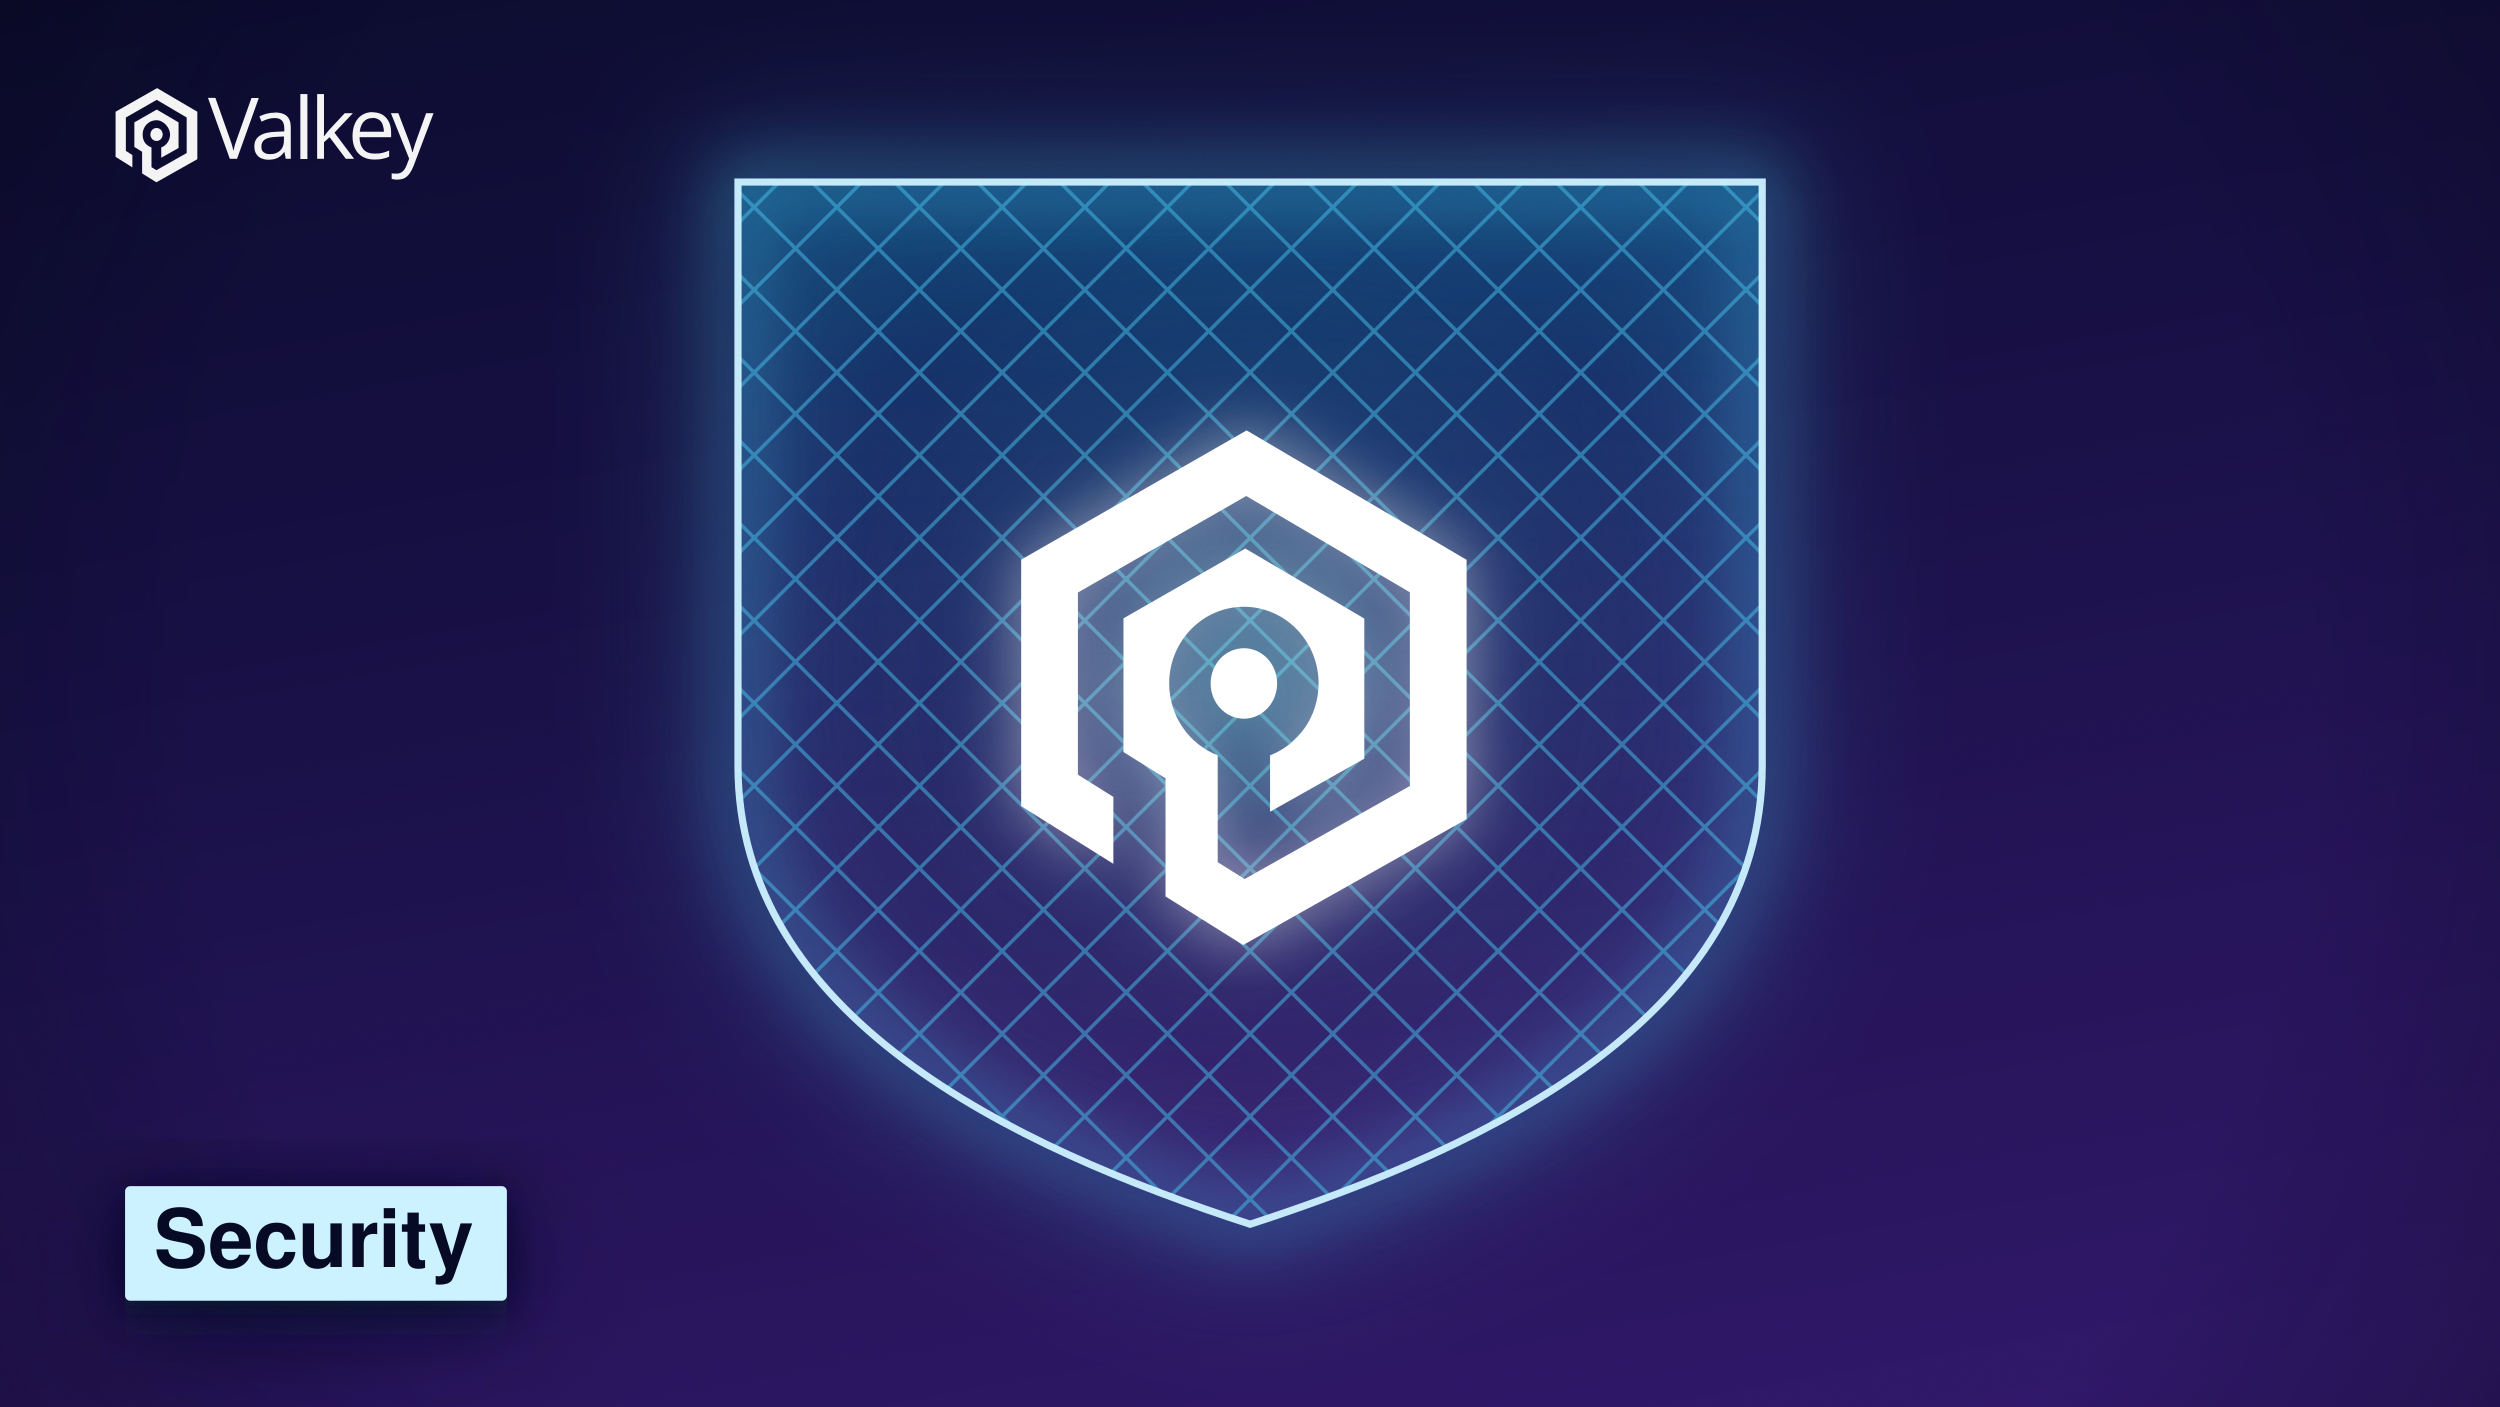
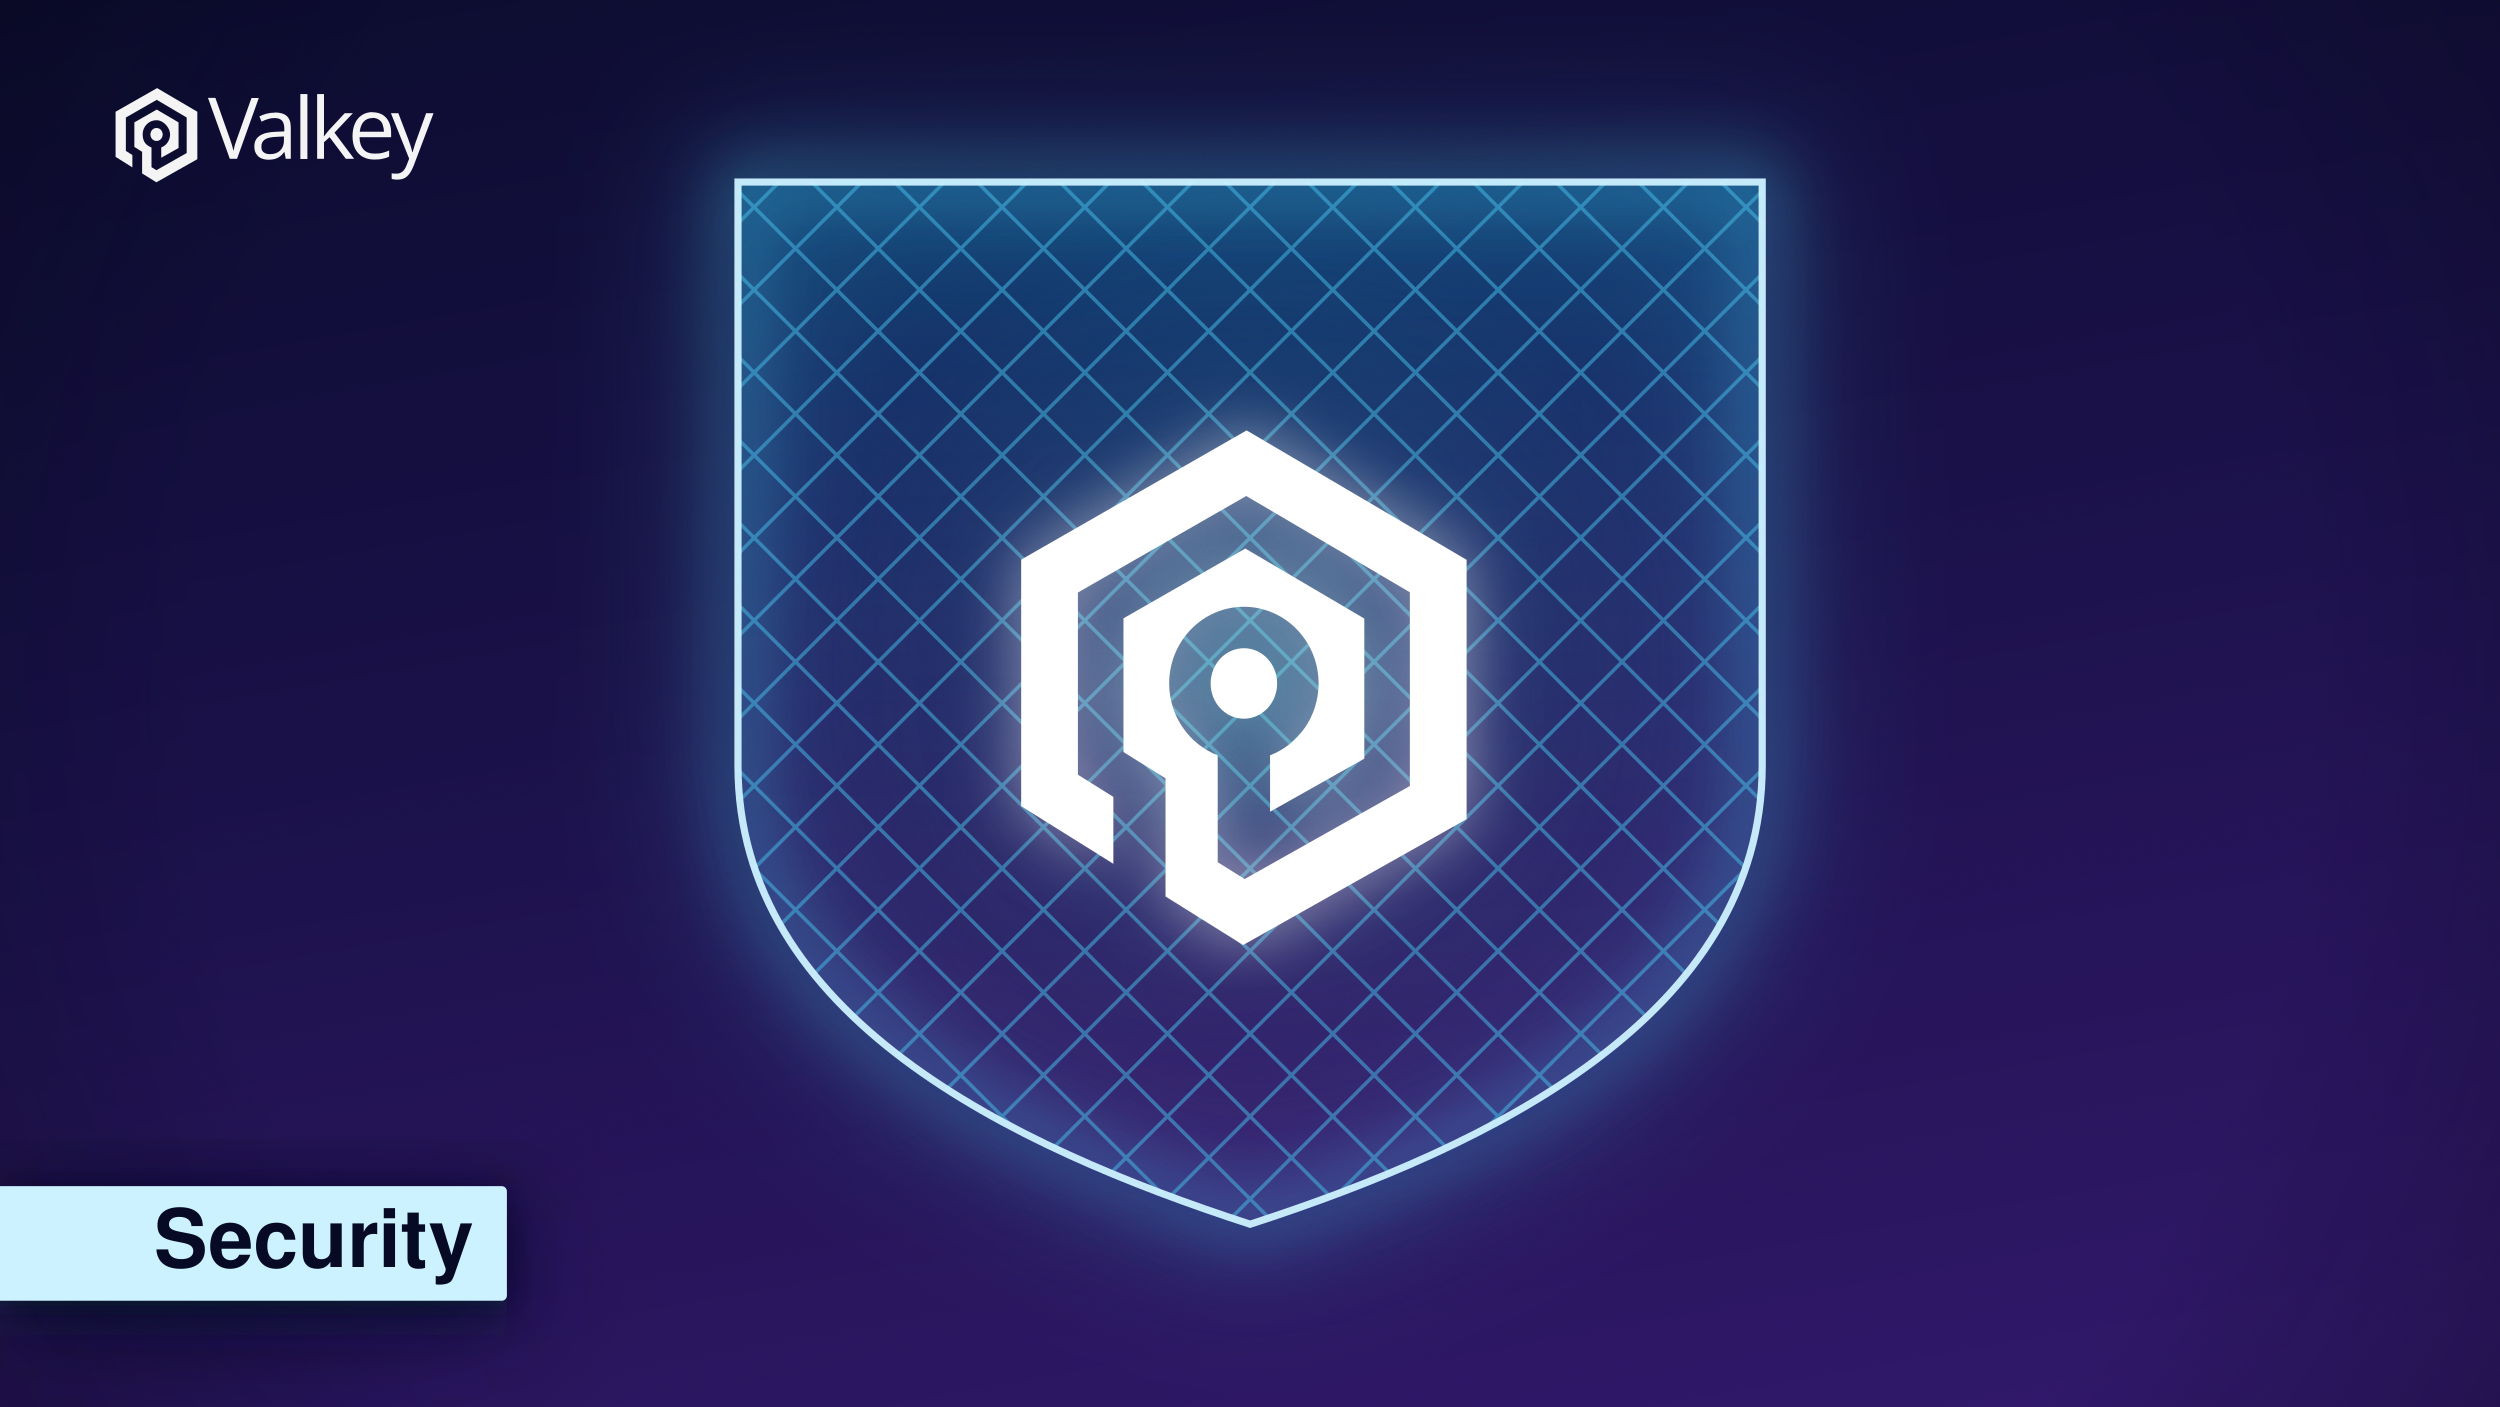
<svg xmlns="http://www.w3.org/2000/svg" width="1920" height="1080" viewBox="264.3 153.7 1391.3 782.6">
  <defs>
    <linearGradient id="sky" x1="0" y1="0" x2="0.32" y2="1">
      <stop offset="0" stop-color="#060A24" />
      <stop offset="0.48" stop-color="#171043" />
      <stop offset="1" stop-color="#301868" />
    </linearGradient>
    <radialGradient id="vignette" gradientUnits="userSpaceOnUse" cx="960" cy="540" r="1180">
      <stop offset="0.5" stop-color="#03040F" stop-opacity="0" />
      <stop offset="1" stop-color="#03040F" stop-opacity="0.8" />
    </radialGradient>
    <radialGradient id="scrim">
      <stop offset="0" stop-color="#060A24" stop-opacity="0.72" />
      <stop offset="0.6" stop-color="#060A24" stop-opacity="0.45" />
      <stop offset="1" stop-color="#060A24" stop-opacity="0" />
    </radialGradient>
    <filter id="grain" x="0" y="0" width="100%" height="100%">
      <feTurbulence type="fractalNoise" baseFrequency="0.85" numOctaves="4" stitchTiles="stitch" />
      <feColorMatrix type="saturate" values="0" />
    </filter>
    <radialGradient id="h-cyan">
      <stop offset="0" stop-color="#46BDE9" stop-opacity="0.75" />
      <stop offset="0.4" stop-color="#46BDE9" stop-opacity="0.22" />
      <stop offset="1" stop-color="#46BDE9" stop-opacity="0" />
    </radialGradient>
    <radialGradient id="h-ice">
      <stop offset="0" stop-color="#CCF1FF" stop-opacity="0.75" />
      <stop offset="0.4" stop-color="#CCF1FF" stop-opacity="0.22" />
      <stop offset="1" stop-color="#CCF1FF" stop-opacity="0" />
    </radialGradient>
    <radialGradient id="h-mint">
      <stop offset="0" stop-color="#2CD5C4" stop-opacity="0.75" />
      <stop offset="0.4" stop-color="#2CD5C4" stop-opacity="0.22" />
      <stop offset="1" stop-color="#2CD5C4" stop-opacity="0" />
    </radialGradient>
    <radialGradient id="h-coral">
      <stop offset="0" stop-color="#F65275" stop-opacity="0.75" />
      <stop offset="0.4" stop-color="#F65275" stop-opacity="0.22" />
      <stop offset="1" stop-color="#F65275" stop-opacity="0" />
    </radialGradient>
    <radialGradient id="h-violet">
      <stop offset="0" stop-color="#963CBD" stop-opacity="0.75" />
      <stop offset="0.4" stop-color="#963CBD" stop-opacity="0.22" />
      <stop offset="1" stop-color="#963CBD" stop-opacity="0" />
    </radialGradient>
    <radialGradient id="h-gold">
      <stop offset="0" stop-color="#FFB81C" stop-opacity="0.75" />
      <stop offset="0.4" stop-color="#FFB81C" stop-opacity="0.22" />
      <stop offset="1" stop-color="#FFB81C" stop-opacity="0" />
    </radialGradient>
    <filter id="blur3" x="-70%" y="-70%" width="240%" height="240%">
      <feGaussianBlur stdDeviation="3" />
    </filter>
    <filter id="blur8" x="-70%" y="-70%" width="240%" height="240%">
      <feGaussianBlur stdDeviation="8" />
    </filter>
    <filter id="blur18" x="-70%" y="-70%" width="240%" height="240%">
      <feGaussianBlur stdDeviation="18" />
    </filter>
    <filter id="blur40" x="-70%" y="-70%" width="240%" height="240%">
      <feGaussianBlur stdDeviation="40" />
    </filter>
  </defs>
  <rect width="1920" height="1080" fill="url(#sky)" />
  <clipPath id="shieldClean">
    <path d="M 675 255 L 1245 255 L 1245 579.8 C 1245 719 1094 791.5 960 835 C 826.1 791.5 675 719 675 579.8 Z" />
  </clipPath>
  <linearGradient id="shieldCleanFill" x1="0" y1="0" x2="0" y2="1">
    <stop offset="0" stop-color="#00A3E0" stop-opacity="0.3" />
    <stop offset="1" stop-color="#963CBD" stop-opacity="0.12" />
  </linearGradient>
  <g clip-path="url(#shieldClean)">
    <path d="M 675 255 L 1245 255 L 1245 579.8 C 1245 719 1094 791.5 960 835 C 826.1 791.5 675 719 675 579.8 Z" fill="url(#shieldCleanFill)" />
    <g opacity="0.5">
      <line x1="-720" y1="245" x2="-120" y2="845" stroke="#46BDE9" stroke-width="2" />
      <line x1="-120" y1="245" x2="-720" y2="845" stroke="#46BDE9" stroke-width="2" />
      <line x1="-674" y1="245" x2="-74" y2="845" stroke="#46BDE9" stroke-width="2" />
      <line x1="-74" y1="245" x2="-674" y2="845" stroke="#46BDE9" stroke-width="2" />
      <line x1="-628" y1="245" x2="-28" y2="845" stroke="#46BDE9" stroke-width="2" />
      <line x1="-28" y1="245" x2="-628" y2="845" stroke="#46BDE9" stroke-width="2" />
      <line x1="-582" y1="245" x2="18" y2="845" stroke="#46BDE9" stroke-width="2" />
      <line x1="18" y1="245" x2="-582" y2="845" stroke="#46BDE9" stroke-width="2" />
      <line x1="-536" y1="245" x2="64" y2="845" stroke="#46BDE9" stroke-width="2" />
      <line x1="64" y1="245" x2="-536" y2="845" stroke="#46BDE9" stroke-width="2" />
      <line x1="-490" y1="245" x2="110" y2="845" stroke="#46BDE9" stroke-width="2" />
      <line x1="110" y1="245" x2="-490" y2="845" stroke="#46BDE9" stroke-width="2" />
      <line x1="-444" y1="245" x2="156" y2="845" stroke="#46BDE9" stroke-width="2" />
      <line x1="156" y1="245" x2="-444" y2="845" stroke="#46BDE9" stroke-width="2" />
      <line x1="-398" y1="245" x2="202" y2="845" stroke="#46BDE9" stroke-width="2" />
      <line x1="202" y1="245" x2="-398" y2="845" stroke="#46BDE9" stroke-width="2" />
      <line x1="-352" y1="245" x2="248" y2="845" stroke="#46BDE9" stroke-width="2" />
      <line x1="248" y1="245" x2="-352" y2="845" stroke="#46BDE9" stroke-width="2" />
      <line x1="-306" y1="245" x2="294" y2="845" stroke="#46BDE9" stroke-width="2" />
      <line x1="294" y1="245" x2="-306" y2="845" stroke="#46BDE9" stroke-width="2" />
      <line x1="-260" y1="245" x2="340" y2="845" stroke="#46BDE9" stroke-width="2" />
      <line x1="340" y1="245" x2="-260" y2="845" stroke="#46BDE9" stroke-width="2" />
      <line x1="-214" y1="245" x2="386" y2="845" stroke="#46BDE9" stroke-width="2" />
      <line x1="386" y1="245" x2="-214" y2="845" stroke="#46BDE9" stroke-width="2" />
      <line x1="-168" y1="245" x2="432" y2="845" stroke="#46BDE9" stroke-width="2" />
      <line x1="432" y1="245" x2="-168" y2="845" stroke="#46BDE9" stroke-width="2" />
      <line x1="-122" y1="245" x2="478" y2="845" stroke="#46BDE9" stroke-width="2" />
      <line x1="478" y1="245" x2="-122" y2="845" stroke="#46BDE9" stroke-width="2" />
      <line x1="-76" y1="245" x2="524" y2="845" stroke="#46BDE9" stroke-width="2" />
      <line x1="524" y1="245" x2="-76" y2="845" stroke="#46BDE9" stroke-width="2" />
      <line x1="-30" y1="245" x2="570" y2="845" stroke="#46BDE9" stroke-width="2" />
      <line x1="570" y1="245" x2="-30" y2="845" stroke="#46BDE9" stroke-width="2" />
      <line x1="16" y1="245" x2="616" y2="845" stroke="#46BDE9" stroke-width="2" />
      <line x1="616" y1="245" x2="16" y2="845" stroke="#46BDE9" stroke-width="2" />
      <line x1="62" y1="245" x2="662" y2="845" stroke="#46BDE9" stroke-width="2" />
      <line x1="662" y1="245" x2="62" y2="845" stroke="#46BDE9" stroke-width="2" />
      <line x1="108" y1="245" x2="708" y2="845" stroke="#46BDE9" stroke-width="2" />
      <line x1="708" y1="245" x2="108" y2="845" stroke="#46BDE9" stroke-width="2" />
      <line x1="154" y1="245" x2="754" y2="845" stroke="#46BDE9" stroke-width="2" />
      <line x1="754" y1="245" x2="154" y2="845" stroke="#46BDE9" stroke-width="2" />
      <line x1="200" y1="245" x2="800" y2="845" stroke="#46BDE9" stroke-width="2" />
      <line x1="800" y1="245" x2="200" y2="845" stroke="#46BDE9" stroke-width="2" />
      <line x1="246" y1="245" x2="846" y2="845" stroke="#46BDE9" stroke-width="2" />
      <line x1="846" y1="245" x2="246" y2="845" stroke="#46BDE9" stroke-width="2" />
      <line x1="292" y1="245" x2="892" y2="845" stroke="#46BDE9" stroke-width="2" />
      <line x1="892" y1="245" x2="292" y2="845" stroke="#46BDE9" stroke-width="2" />
      <line x1="338" y1="245" x2="938" y2="845" stroke="#46BDE9" stroke-width="2" />
      <line x1="938" y1="245" x2="338" y2="845" stroke="#46BDE9" stroke-width="2" />
      <line x1="384" y1="245" x2="984" y2="845" stroke="#46BDE9" stroke-width="2" />
      <line x1="984" y1="245" x2="384" y2="845" stroke="#46BDE9" stroke-width="2" />
      <line x1="430" y1="245" x2="1030" y2="845" stroke="#46BDE9" stroke-width="2" />
      <line x1="1030" y1="245" x2="430" y2="845" stroke="#46BDE9" stroke-width="2" />
      <line x1="476" y1="245" x2="1076" y2="845" stroke="#46BDE9" stroke-width="2" />
      <line x1="1076" y1="245" x2="476" y2="845" stroke="#46BDE9" stroke-width="2" />
      <line x1="522" y1="245" x2="1122" y2="845" stroke="#46BDE9" stroke-width="2" />
      <line x1="1122" y1="245" x2="522" y2="845" stroke="#46BDE9" stroke-width="2" />
      <line x1="568" y1="245" x2="1168" y2="845" stroke="#46BDE9" stroke-width="2" />
      <line x1="1168" y1="245" x2="568" y2="845" stroke="#46BDE9" stroke-width="2" />
      <line x1="614" y1="245" x2="1214" y2="845" stroke="#46BDE9" stroke-width="2" />
      <line x1="1214" y1="245" x2="614" y2="845" stroke="#46BDE9" stroke-width="2" />
      <line x1="660" y1="245" x2="1260" y2="845" stroke="#46BDE9" stroke-width="2" />
      <line x1="1260" y1="245" x2="660" y2="845" stroke="#46BDE9" stroke-width="2" />
      <line x1="706" y1="245" x2="1306" y2="845" stroke="#46BDE9" stroke-width="2" />
      <line x1="1306" y1="245" x2="706" y2="845" stroke="#46BDE9" stroke-width="2" />
      <line x1="752" y1="245" x2="1352" y2="845" stroke="#46BDE9" stroke-width="2" />
      <line x1="1352" y1="245" x2="752" y2="845" stroke="#46BDE9" stroke-width="2" />
      <line x1="798" y1="245" x2="1398" y2="845" stroke="#46BDE9" stroke-width="2" />
      <line x1="1398" y1="245" x2="798" y2="845" stroke="#46BDE9" stroke-width="2" />
      <line x1="844" y1="245" x2="1444" y2="845" stroke="#46BDE9" stroke-width="2" />
      <line x1="1444" y1="245" x2="844" y2="845" stroke="#46BDE9" stroke-width="2" />
      <line x1="890" y1="245" x2="1490" y2="845" stroke="#46BDE9" stroke-width="2" />
      <line x1="1490" y1="245" x2="890" y2="845" stroke="#46BDE9" stroke-width="2" />
      <line x1="936" y1="245" x2="1536" y2="845" stroke="#46BDE9" stroke-width="2" />
      <line x1="1536" y1="245" x2="936" y2="845" stroke="#46BDE9" stroke-width="2" />
      <line x1="982" y1="245" x2="1582" y2="845" stroke="#46BDE9" stroke-width="2" />
      <line x1="1582" y1="245" x2="982" y2="845" stroke="#46BDE9" stroke-width="2" />
      <line x1="1028" y1="245" x2="1628" y2="845" stroke="#46BDE9" stroke-width="2" />
      <line x1="1628" y1="245" x2="1028" y2="845" stroke="#46BDE9" stroke-width="2" />
      <line x1="1074" y1="245" x2="1674" y2="845" stroke="#46BDE9" stroke-width="2" />
      <line x1="1674" y1="245" x2="1074" y2="845" stroke="#46BDE9" stroke-width="2" />
      <line x1="1120" y1="245" x2="1720" y2="845" stroke="#46BDE9" stroke-width="2" />
      <line x1="1720" y1="245" x2="1120" y2="845" stroke="#46BDE9" stroke-width="2" />
      <line x1="1166" y1="245" x2="1766" y2="845" stroke="#46BDE9" stroke-width="2" />
      <line x1="1766" y1="245" x2="1166" y2="845" stroke="#46BDE9" stroke-width="2" />
      <line x1="1212" y1="245" x2="1812" y2="845" stroke="#46BDE9" stroke-width="2" />
      <line x1="1812" y1="245" x2="1212" y2="845" stroke="#46BDE9" stroke-width="2" />
      <line x1="1258" y1="245" x2="1858" y2="845" stroke="#46BDE9" stroke-width="2" />
      <line x1="1858" y1="245" x2="1258" y2="845" stroke="#46BDE9" stroke-width="2" />
      <line x1="1304" y1="245" x2="1904" y2="845" stroke="#46BDE9" stroke-width="2" />
      <line x1="1904" y1="245" x2="1304" y2="845" stroke="#46BDE9" stroke-width="2" />
      <line x1="1350" y1="245" x2="1950" y2="845" stroke="#46BDE9" stroke-width="2" />
      <line x1="1950" y1="245" x2="1350" y2="845" stroke="#46BDE9" stroke-width="2" />
      <line x1="1396" y1="245" x2="1996" y2="845" stroke="#46BDE9" stroke-width="2" />
      <line x1="1996" y1="245" x2="1396" y2="845" stroke="#46BDE9" stroke-width="2" />
      <line x1="1442" y1="245" x2="2042" y2="845" stroke="#46BDE9" stroke-width="2" />
      <line x1="2042" y1="245" x2="1442" y2="845" stroke="#46BDE9" stroke-width="2" />
      <line x1="1488" y1="245" x2="2088" y2="845" stroke="#46BDE9" stroke-width="2" />
      <line x1="2088" y1="245" x2="1488" y2="845" stroke="#46BDE9" stroke-width="2" />
      <line x1="1534" y1="245" x2="2134" y2="845" stroke="#46BDE9" stroke-width="2" />
      <line x1="2134" y1="245" x2="1534" y2="845" stroke="#46BDE9" stroke-width="2" />
      <line x1="1580" y1="245" x2="2180" y2="845" stroke="#46BDE9" stroke-width="2" />
      <line x1="2180" y1="245" x2="1580" y2="845" stroke="#46BDE9" stroke-width="2" />
      <line x1="1626" y1="245" x2="2226" y2="845" stroke="#46BDE9" stroke-width="2" />
      <line x1="2226" y1="245" x2="1626" y2="845" stroke="#46BDE9" stroke-width="2" />
      <line x1="1672" y1="245" x2="2272" y2="845" stroke="#46BDE9" stroke-width="2" />
      <line x1="2272" y1="245" x2="1672" y2="845" stroke="#46BDE9" stroke-width="2" />
      <line x1="1718" y1="245" x2="2318" y2="845" stroke="#46BDE9" stroke-width="2" />
      <line x1="2318" y1="245" x2="1718" y2="845" stroke="#46BDE9" stroke-width="2" />
      <line x1="1764" y1="245" x2="2364" y2="845" stroke="#46BDE9" stroke-width="2" />
      <line x1="2364" y1="245" x2="1764" y2="845" stroke="#46BDE9" stroke-width="2" />
      <line x1="1810" y1="245" x2="2410" y2="845" stroke="#46BDE9" stroke-width="2" />
      <line x1="2410" y1="245" x2="1810" y2="845" stroke="#46BDE9" stroke-width="2" />
      <line x1="1856" y1="245" x2="2456" y2="845" stroke="#46BDE9" stroke-width="2" />
      <line x1="2456" y1="245" x2="1856" y2="845" stroke="#46BDE9" stroke-width="2" />
      <line x1="1902" y1="245" x2="2502" y2="845" stroke="#46BDE9" stroke-width="2" />
      <line x1="2502" y1="245" x2="1902" y2="845" stroke="#46BDE9" stroke-width="2" />
      <line x1="1948" y1="245" x2="2548" y2="845" stroke="#46BDE9" stroke-width="2" />
      <line x1="2548" y1="245" x2="1948" y2="845" stroke="#46BDE9" stroke-width="2" />
      <line x1="1994" y1="245" x2="2594" y2="845" stroke="#46BDE9" stroke-width="2" />
      <line x1="2594" y1="245" x2="1994" y2="845" stroke="#46BDE9" stroke-width="2" />
      <line x1="2040" y1="245" x2="2640" y2="845" stroke="#46BDE9" stroke-width="2" />
      <line x1="2640" y1="245" x2="2040" y2="845" stroke="#46BDE9" stroke-width="2" />
    </g>
  </g>
  <path d="M 675 255 L 1245 255 L 1245 579.8 C 1245 719 1094 791.5 960 835 C 826.1 791.5 675 719 675 579.8 Z" fill="none" stroke="#46BDE9" stroke-width="34" opacity="0.3" filter="url(#blur40)" />
  <path d="M 675 255 L 1245 255 L 1245 579.8 C 1245 719 1094 791.5 960 835 C 826.1 791.5 675 719 675 579.8 Z" fill="none" stroke="#46BDE9" stroke-width="16" opacity="0.45" filter="url(#blur18)" />
  <path d="M 675 255 L 1245 255 L 1245 579.8 C 1245 719 1094 791.5 960 835 C 826.1 791.5 675 719 675 579.8 Z" fill="none" stroke="#CCF1FF" stroke-width="4" opacity="0.95" />
  <circle cx="960" cy="535" r="250" fill="url(#h-mint)" opacity="0.45" />
  <g filter="url(#blur18)" opacity="0.5">
    <g transform="translate(828.5 385) scale(4.1096)">
      <path d="M 13.482 60.695 L 0.998 52.884 L 0.998 19.503 L 31.528 2.001 L 61.318 19.532 L 61.318 54.645 L 31.055 71.689 L 20.548 65.116 L 20.548 51.041 L 20.548 49.12 L 14.852 45.556 L 14.852 27.453 L 31.346 17.997 L 47.464 27.482 L 47.464 46.451 L 34.703 53.638 L 34.703 45.999 C 38.529 44.526 41.274 40.739 41.274 36.27 C 41.274 30.511 36.713 25.884 31.158 25.884 C 25.603 25.884 21.042 30.511 21.042 36.27 C 21.042 40.739 23.787 44.526 27.612 45.999 L 27.612 60.474 L 31.261 62.756 L 53.635 50.155 L 53.635 23.925 L 31.477 10.885 L 8.681 23.954 L 8.681 48.629 L 13.482 51.633 L 13.482 60.695 Z M 31.158 31.498 C 33.672 31.498 35.66 33.664 35.66 36.27 C 35.66 38.877 33.672 41.043 31.158 41.043 C 28.644 41.043 26.656 38.877 26.656 36.27 C 26.656 33.664 28.644 31.498 31.158 31.498 Z" fill="#FFFFFF" fill-rule="evenodd" />
    </g>
  </g>
  <g>
    <g transform="translate(828.5 385) scale(4.1096)">
      <path d="M 13.482 60.695 L 0.998 52.884 L 0.998 19.503 L 31.528 2.001 L 61.318 19.532 L 61.318 54.645 L 31.055 71.689 L 20.548 65.116 L 20.548 51.041 L 20.548 49.12 L 14.852 45.556 L 14.852 27.453 L 31.346 17.997 L 47.464 27.482 L 47.464 46.451 L 34.703 53.638 L 34.703 45.999 C 38.529 44.526 41.274 40.739 41.274 36.27 C 41.274 30.511 36.713 25.884 31.158 25.884 C 25.603 25.884 21.042 30.511 21.042 36.27 C 21.042 40.739 23.787 44.526 27.612 45.999 L 27.612 60.474 L 31.261 62.756 L 53.635 50.155 L 53.635 23.925 L 31.477 10.885 L 8.681 23.954 L 8.681 48.629 L 13.482 51.633 L 13.482 60.695 Z M 31.158 31.498 C 33.672 31.498 35.66 33.664 35.66 36.27 C 35.66 38.877 33.672 41.043 31.158 41.043 C 28.644 41.043 26.656 38.877 26.656 36.27 C 26.656 33.664 28.644 31.498 31.158 31.498 Z" fill="#FFFFFF" fill-rule="evenodd" />
    </g>
  </g>
  <rect width="1920" height="1080" fill="url(#vignette)" />
  <rect width="1920" height="1080" filter="url(#grain)" opacity="0.055" style="mix-blend-mode:overlay" />
  <g opacity="0.95">
    <g transform="translate(322.8 196.7) scale(1.00422)">
      <path d="M15.2,50l-9.4-5.9v-25L28.8,6l22.3,13.1v26.3l-22.7,12.8-7.9-4.9v-12l-4.3-2.7v-13.6l12.4-7.1,12.1,7.1v14.2l-9.6,5.4v-5.7c2.9-1.1,4.9-3.9,4.9-7.3s-3.4-7.8-7.6-7.8-7.6,3.5-7.6,7.8,2.1,6.2,4.9,7.3v10.9l2.7,1.7,16.8-9.5v-19.7l-16.6-9.8-17.1,9.8v18.5l3.6,2.3v6.8ZM28.5,28.1c1.9,0,3.4,1.6,3.4,3.6s-1.5,3.6-3.4,3.6-3.4-1.6-3.4-3.6,1.5-3.6,3.4-3.6Z" fill="#FFFFFF" fill-rule="evenodd" />
      <path d="M85.2,11.4l-12.1,33.8h-4l-12.1-33.8h4.1l7.9,22.3c.3.9.6,1.8.9,2.6.3.8.5,1.6.7,2.4.2.8.4,1.5.5,2.2.2-.7.3-1.4.5-2.2.2-.8.4-1.6.7-2.4.3-.8.6-1.7.9-2.6l7.9-22.2h4.2Z" fill="#FFFFFF" />
      <path d="M94,19.5c3,0,5.3.7,6.7,2,1.5,1.4,2.2,3.5,2.2,6.5v17.2h-2.8l-.7-3.7h-.2c-.7.9-1.4,1.7-2.2,2.3-.8.6-1.7,1.1-2.7,1.4-1,.3-2.2.5-3.7.5s-2.9-.3-4.1-.8c-1.2-.5-2.1-1.4-2.8-2.5-.7-1.1-1-2.5-1-4.2,0-2.5,1-4.5,3-5.8,2-1.4,5.1-2.1,9.2-2.2l4.4-.2v-1.5c0-2.2-.5-3.7-1.4-4.6-.9-.9-2.3-1.3-4-1.3-1.3,0-2.6.2-3.8.6-1.2.4-2.3.8-3.4,1.4l-1.2-2.9c1.1-.6,2.5-1.1,3.9-1.5,1.5-.4,3-.6,4.7-.6h0ZM99.1,32.8l-3.9.2c-3.2.1-5.4.6-6.7,1.5s-1.9,2.2-1.9,3.9.4,2.5,1.3,3.2c.9.7,2,1,3.5,1,2.3,0,4.1-.6,5.5-1.9s2.2-3.1,2.2-5.6v-2.3Z" fill="#FFFFFF" />
      <path d="M112.1,45.3h-3.9V9.3h3.9v36Z" fill="#FFFFFF" />
      <path d="M121.3,9.3v18.7c0,.6,0,1.4,0,2.3,0,.9,0,1.7-.1,2.3h.2c.3-.4.8-1,1.4-1.8.6-.8,1.2-1.4,1.6-1.9l8.4-9h4.5l-10.2,10.8,10.9,14.5h-4.6l-9-12-3.1,2.8v9.2h-3.8V9.3h3.8Z" fill="#FFFFFF" />
      <path d="M148.2,19.4c2.2,0,4,.5,5.6,1.4,1.5,1,2.7,2.3,3.5,4,.8,1.7,1.2,3.7,1.2,6v2.4h-17.5c0,3,.8,5.2,2.2,6.8s3.5,2.3,6.1,2.3,3-.1,4.3-.4c1.2-.3,2.5-.7,3.8-1.3v3.4c-1.3.6-2.6,1-3.8,1.2-1.2.3-2.7.4-4.4.4-2.4,0-4.6-.5-6.4-1.5-1.8-1-3.2-2.5-4.2-4.4-1-1.9-1.5-4.3-1.5-7.1,0-2.7.5-5.1,1.4-7.1.9-2,2.2-3.5,3.9-4.6,1.7-1.1,3.7-1.6,5.9-1.6h0ZM148.2,22.6c-2.1,0-3.7.7-4.9,2-1.2,1.3-1.9,3.2-2.2,5.6h13.4c0-1.5-.3-2.8-.7-4-.4-1.2-1.1-2.1-2.1-2.7-.9-.6-2.1-1-3.6-1Z" fill="#FFFFFF" />
      <path d="M158.4,19.9h4.1l5.6,14.7c.3.9.6,1.7.9,2.5.3.8.5,1.5.7,2.3.2.7.4,1.4.5,2.1h.2c.2-.8.5-1.8.9-3,.4-1.3.8-2.6,1.3-3.9l5.3-14.7h4.1l-11,29.1c-.6,1.6-1.3,2.9-2.1,4.1-.8,1.2-1.7,2-2.8,2.7-1.1.6-2.5.9-4,.9s-1.4,0-1.9-.1c-.6,0-1-.2-1.4-.3v-3.1c.3,0,.7.1,1.2.2.5,0,1,0,1.5,0,1,0,1.8-.2,2.5-.6.7-.4,1.3-.9,1.8-1.6.5-.7.9-1.5,1.3-2.5l1.4-3.6-10.2-25.4Z" fill="#FFFFFF" />
    </g>
  </g>
  <g>
-     <rect x="333.9" y="832.7" width="212.5" height="63.8" rx="2.9" fill="#060A24" opacity="0.55" filter="url(#blur40)" />
-     <rect x="333.9" y="821.1" width="212.5" height="63.8" rx="2.9" fill="#060A24" opacity="0.5" filter="url(#blur18)" />
-     <rect x="333.9" y="816.7" width="212.5" height="63.8" rx="2.9" fill="#060A24" opacity="0.55" filter="url(#blur8)" />
-     <rect x="333.9" y="813.8" width="212.5" height="63.8" rx="2.9" fill="#CCF1FF" />
+     <rect x="248.4" y="832.7" width="298" height="63.8" rx="2.9" fill="#060A24" opacity="0.55" filter="url(#blur40)" />
+     <rect x="248.4" y="821.1" width="298" height="63.8" rx="2.9" fill="#060A24" opacity="0.5" filter="url(#blur18)" />
+     <rect x="248.4" y="816.7" width="298" height="63.8" rx="2.9" fill="#060A24" opacity="0.55" filter="url(#blur8)" />
+     <rect x="248.4" y="813.8" width="298" height="63.8" rx="2.9" fill="#CCF1FF" />
    <text x="349.9" y="858.8" fill="#060A24" font-family="Helvetica Neue, Helvetica, Arial, sans-serif" font-size="44.9" font-weight="600">Security</text>
  </g>
</svg>
